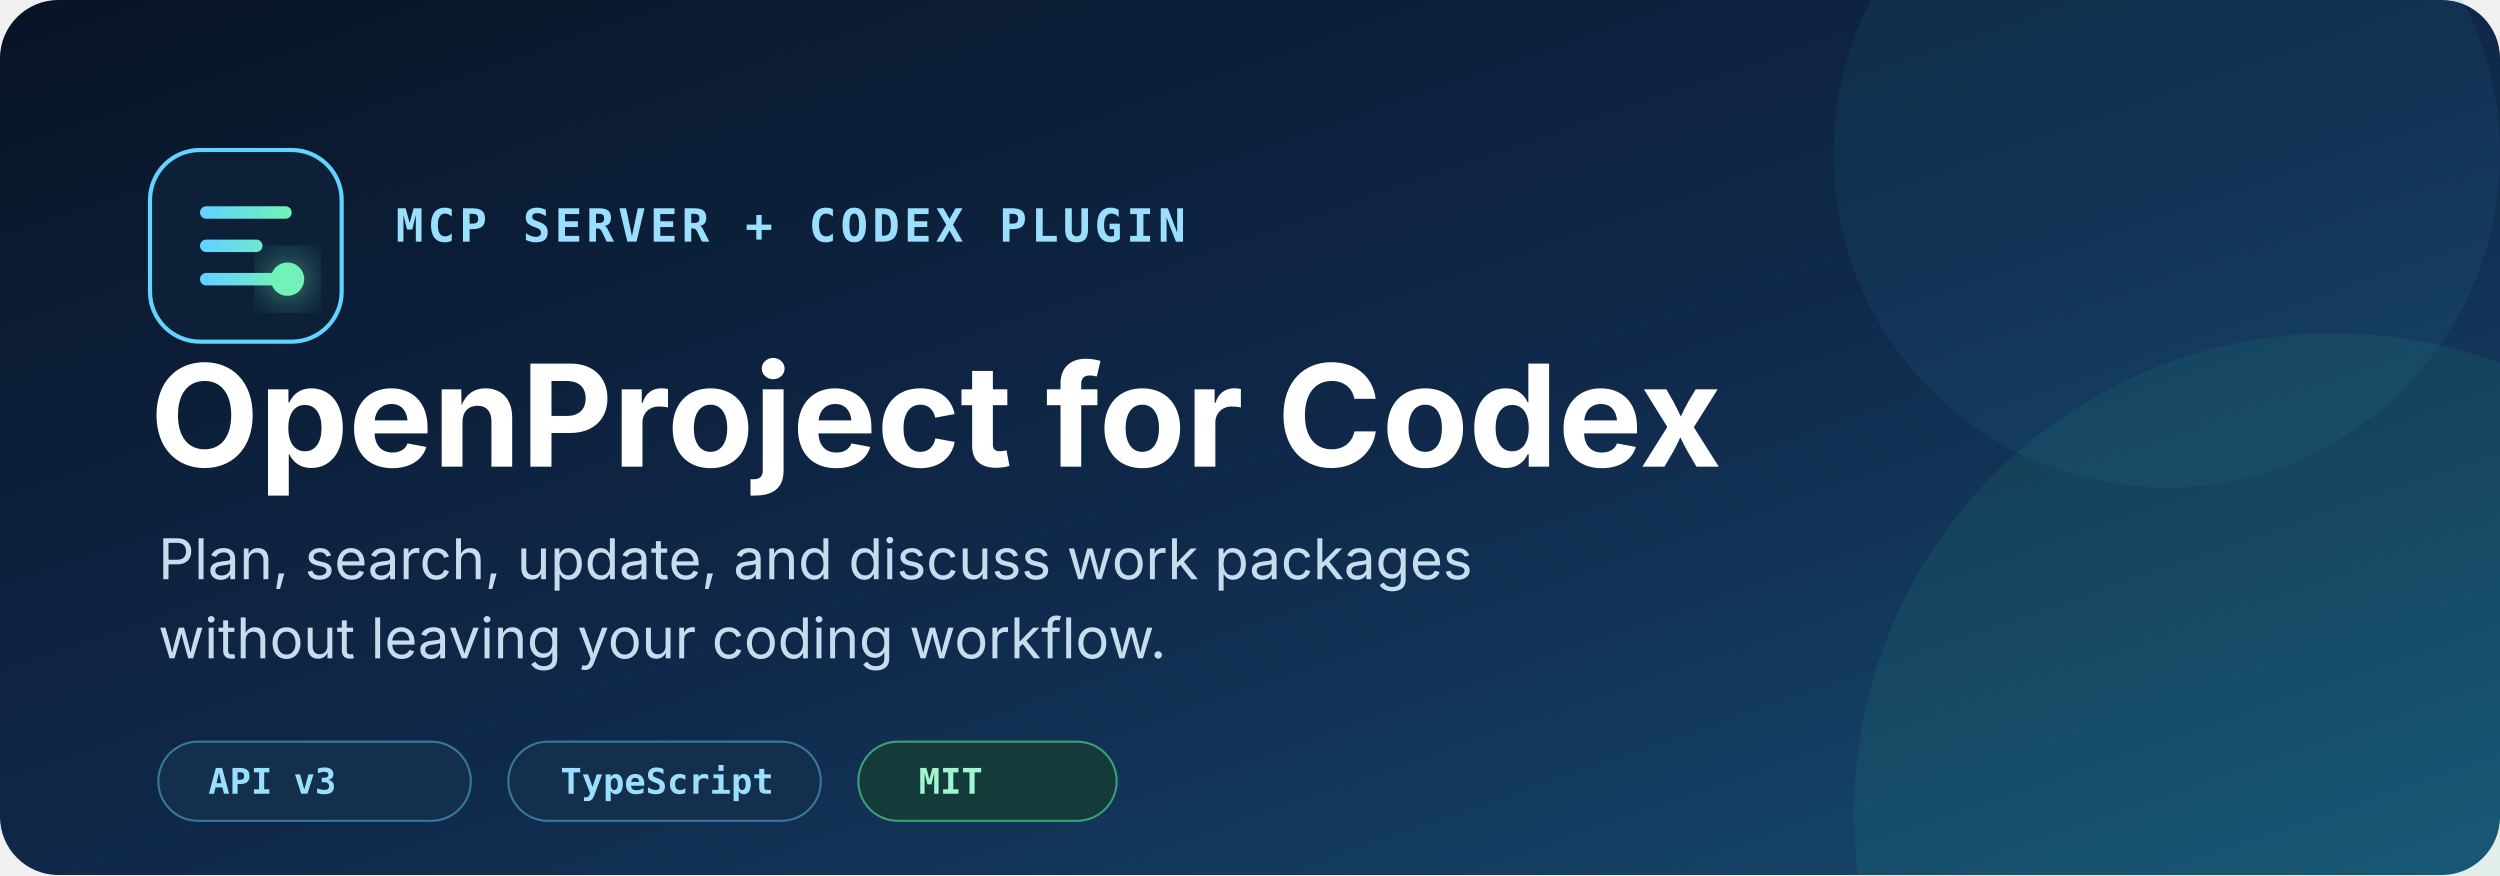
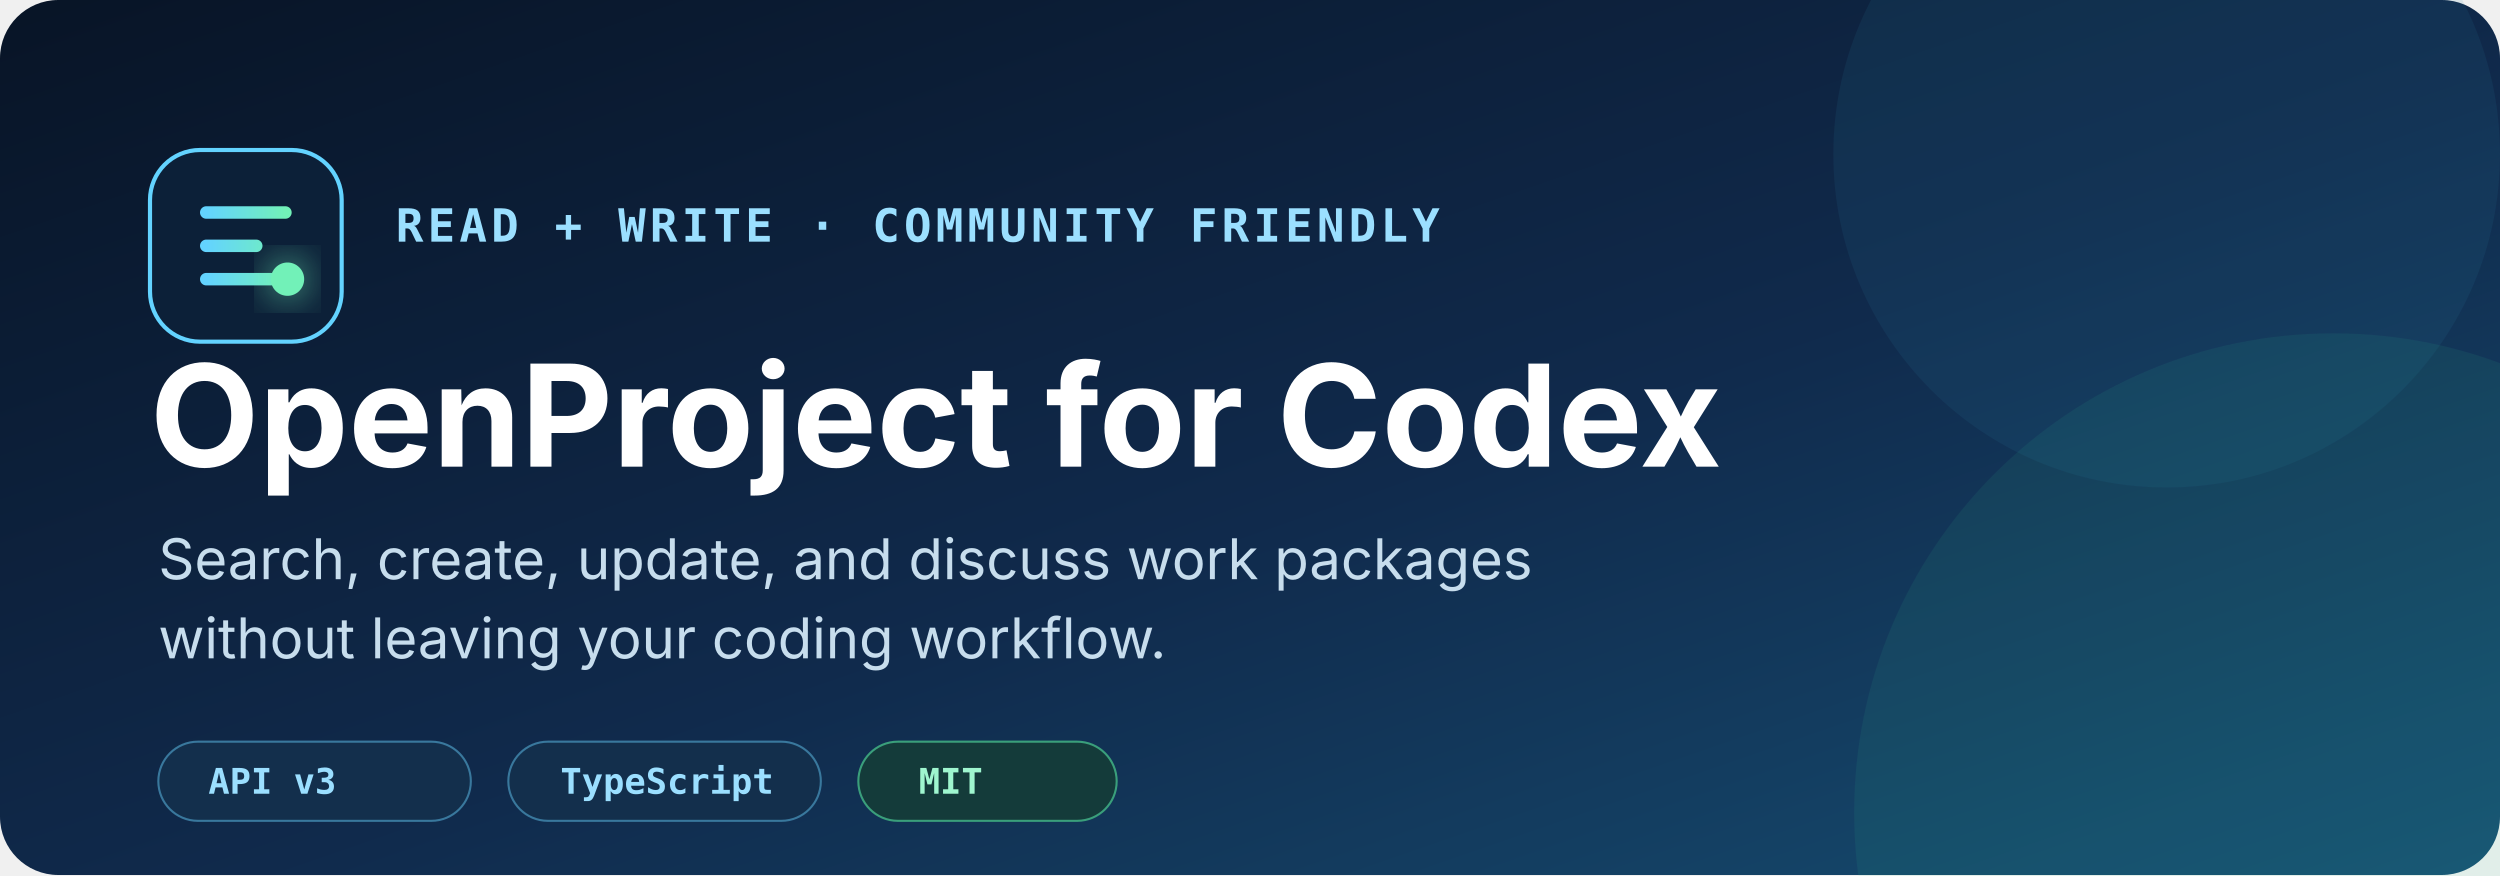
<svg xmlns="http://www.w3.org/2000/svg" width="1200" height="420" viewBox="0 0 1200 420" role="img" aria-labelledby="title description">
  <defs>
    <linearGradient id="background" x1="0" y1="0" x2="1" y2="1">
      <stop offset="0" stop-color="#081426" />
      <stop offset="0.55" stop-color="#102a4c" />
      <stop offset="1" stop-color="#164e72" />
    </linearGradient>
    <linearGradient id="accent" x1="0" y1="0" x2="1" y2="0">
      <stop offset="0" stop-color="#63d3ff" />
      <stop offset="1" stop-color="#72f1b8" />
    </linearGradient>
    <filter id="glow" x="-50%" y="-50%" width="200%" height="200%">
      <feGaussianBlur stdDeviation="10" result="blur" />
      <feMerge>
        <feMergeNode in="blur" />
        <feMergeNode in="SourceGraphic" />
      </feMerge>
    </filter>
  </defs>
  <rect width="1200" height="420" rx="28" fill="url(#background)" />
  <circle cx="1040" cy="74" r="160" fill="#2b7da1" opacity="0.12" />
  <circle cx="1120" cy="390" r="230" fill="#34d399" opacity="0.08" />
  <g transform="translate(72 72)">
    <rect width="92" height="92" rx="24" fill="#0c2038" stroke="#63d3ff" stroke-width="2" />
    <path d="M27 30h38M27 46h24M27 62h31" stroke="url(#accent)" stroke-width="6" stroke-linecap="round" />
    <circle cx="66" cy="62" r="8" fill="#72f1b8" filter="url(#glow)" />
  </g>
-   <text x="190" y="116" fill="#9bdfff" font-family="ui-monospace, SFMono-Regular, Menlo, monospace" font-size="22" font-weight="600" letter-spacing="2">MCP SERVER + CODEX PLUGIN</text>
+   <text x="190" y="116" fill="#9bdfff" font-family="ui-monospace, SFMono-Regular, Menlo, monospace" font-size="22" font-weight="600" letter-spacing="2">READ + WRITE · COMMUNITY FRIENDLY</text>
  <text x="72" y="224" fill="#ffffff" font-family="Inter, ui-sans-serif, system-ui, sans-serif" font-size="68" font-weight="750">OpenProject for Codex</text>
-   <text x="76" y="278" fill="#c7dded" font-family="Inter, ui-sans-serif, system-ui, sans-serif" font-size="27">Plan, search, update, and discuss work packages</text>
+   <text x="76" y="278" fill="#c7dded" font-family="Inter, ui-sans-serif, system-ui, sans-serif" font-size="27">Search, create, update, and discuss work packages</text>
  <text x="76" y="316" fill="#c7dded" font-family="Inter, ui-sans-serif, system-ui, sans-serif" font-size="27">without leaving your coding workflow.</text>
  <g transform="translate(76 356)" font-family="ui-monospace, SFMono-Regular, Menlo, monospace" font-size="17" font-weight="600">
    <rect width="150" height="38" rx="19" fill="#132f4c" stroke="#39789d" />
    <text x="24" y="25" fill="#9bdfff">API v3</text>
    <rect x="168" width="150" height="38" rx="19" fill="#132f4c" stroke="#39789d" />
    <text x="193" y="25" fill="#9bdfff">TypeScript</text>
    <rect x="336" width="124" height="38" rx="19" fill="#143b3a" stroke="#3a9f7b" />
    <text x="365" y="25" fill="#9ff6cf">MIT</text>
  </g>
</svg>
